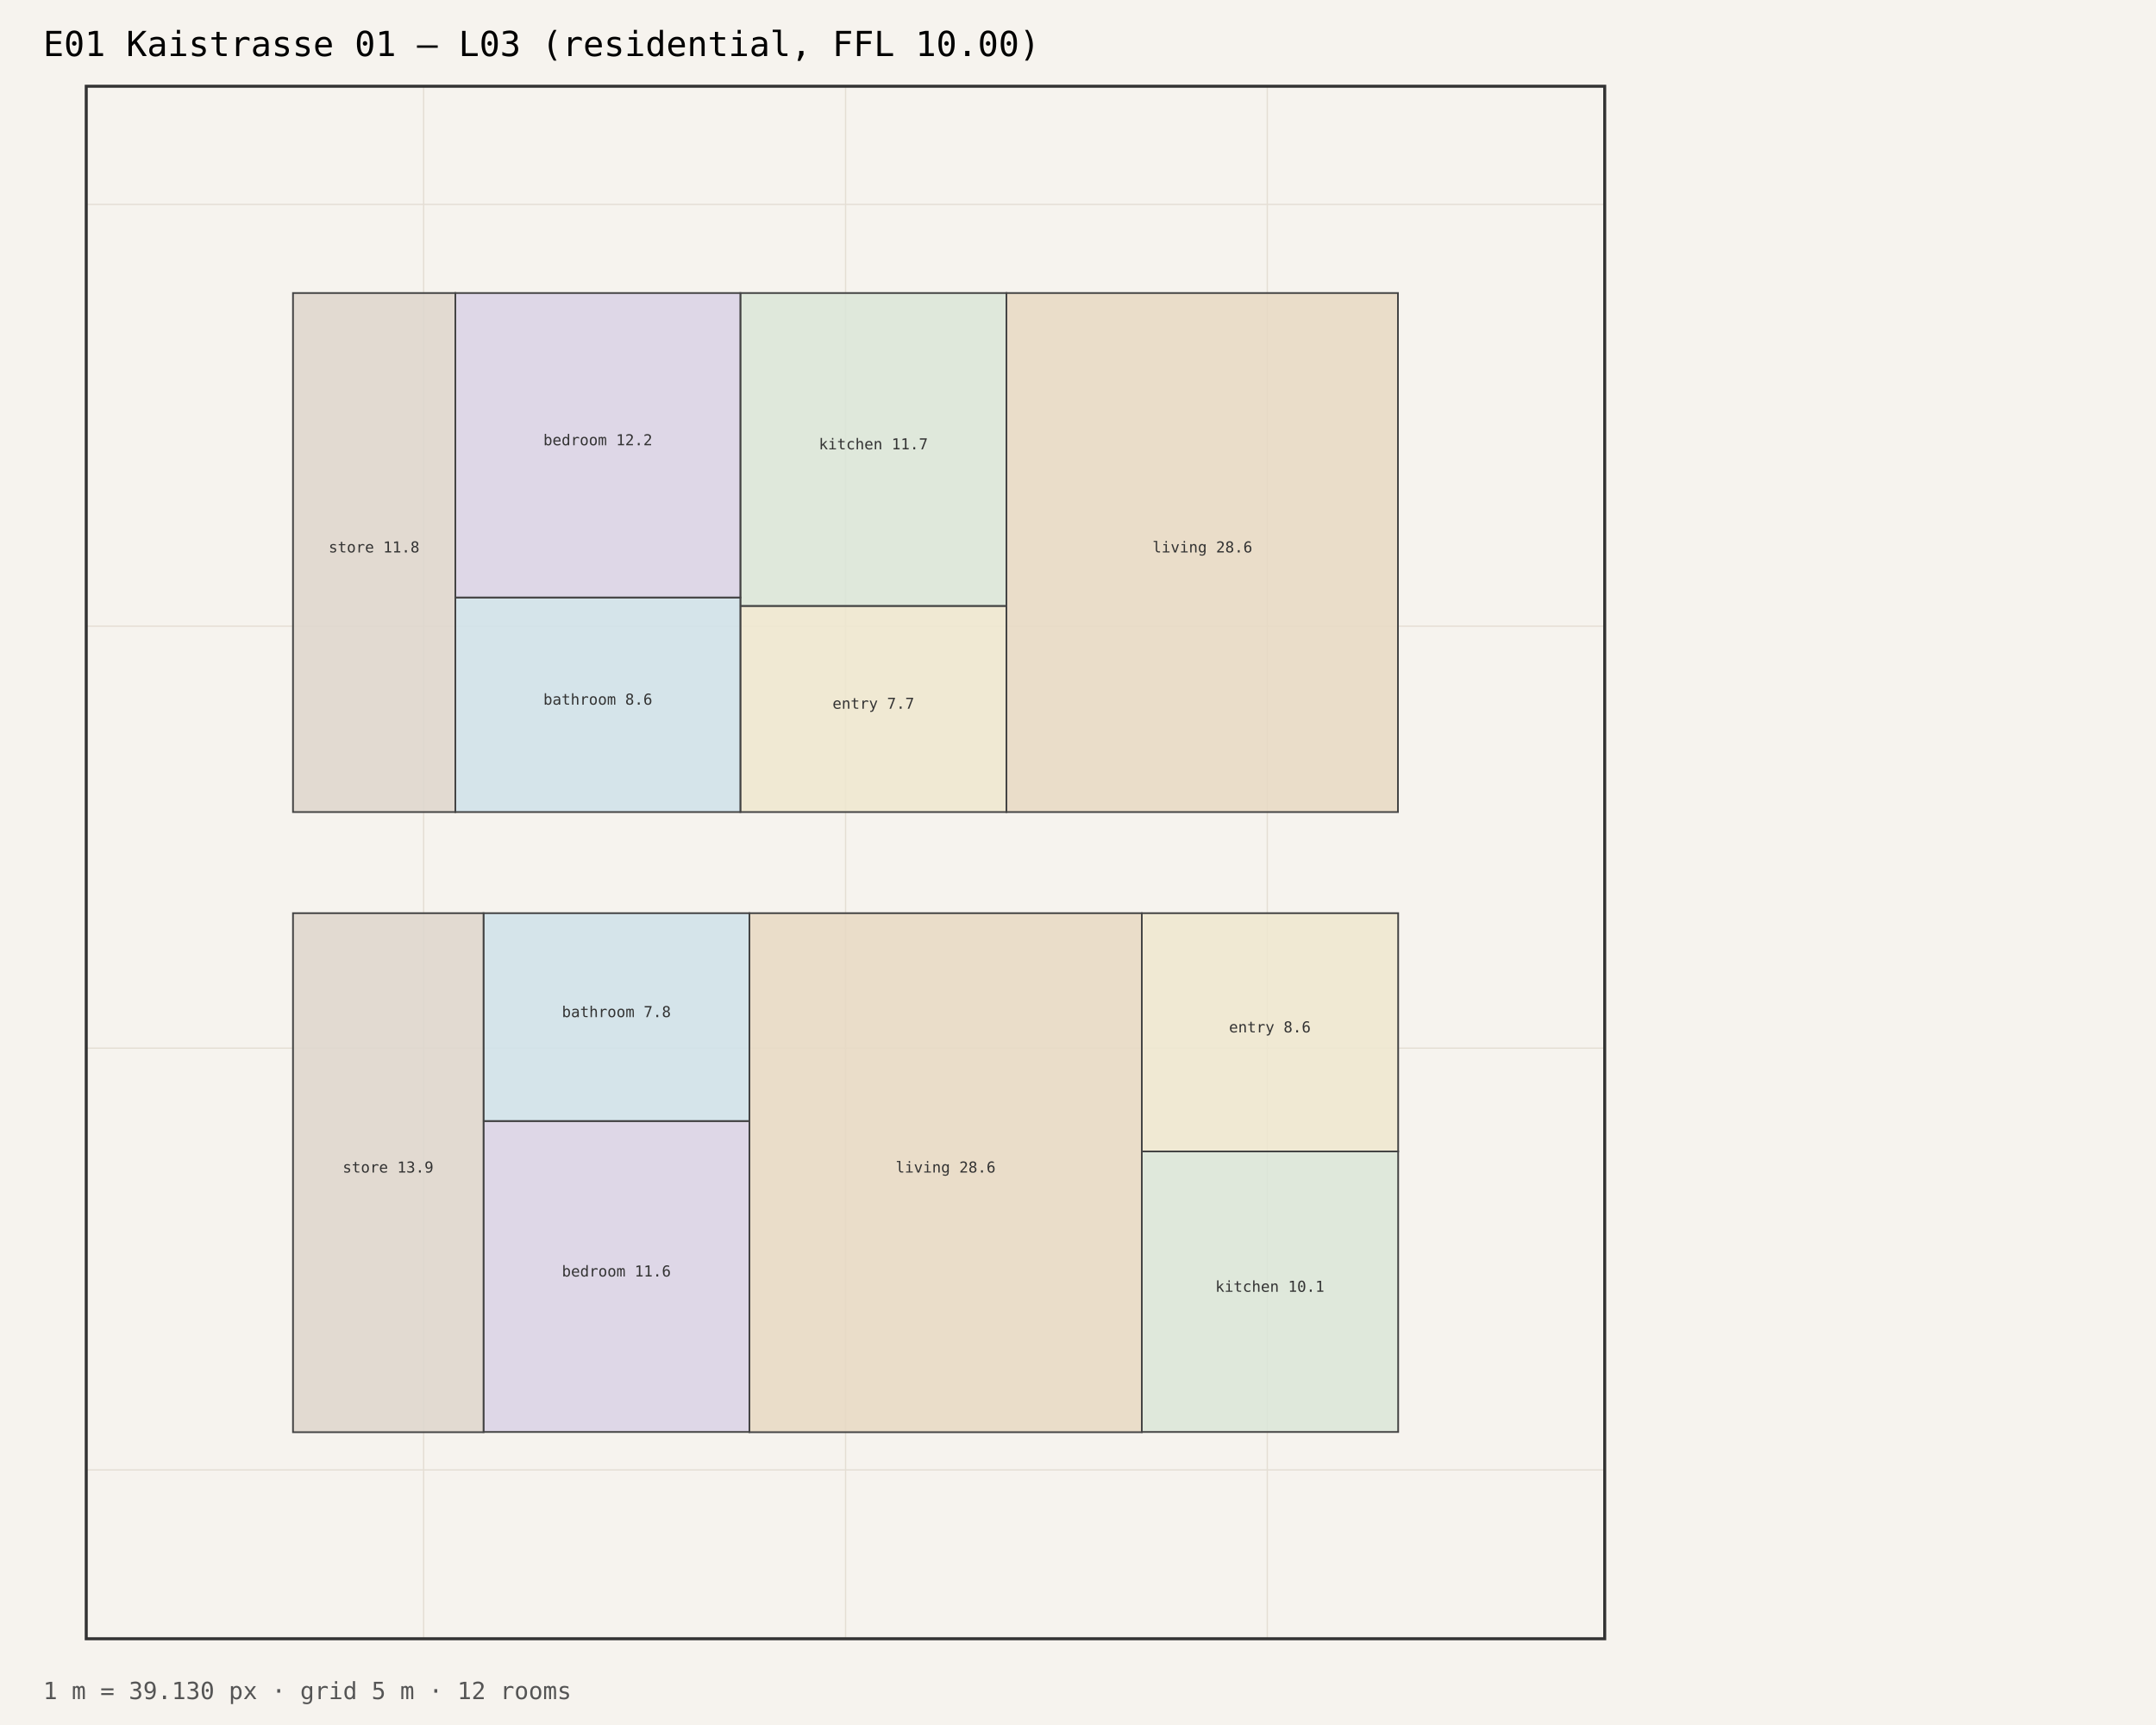
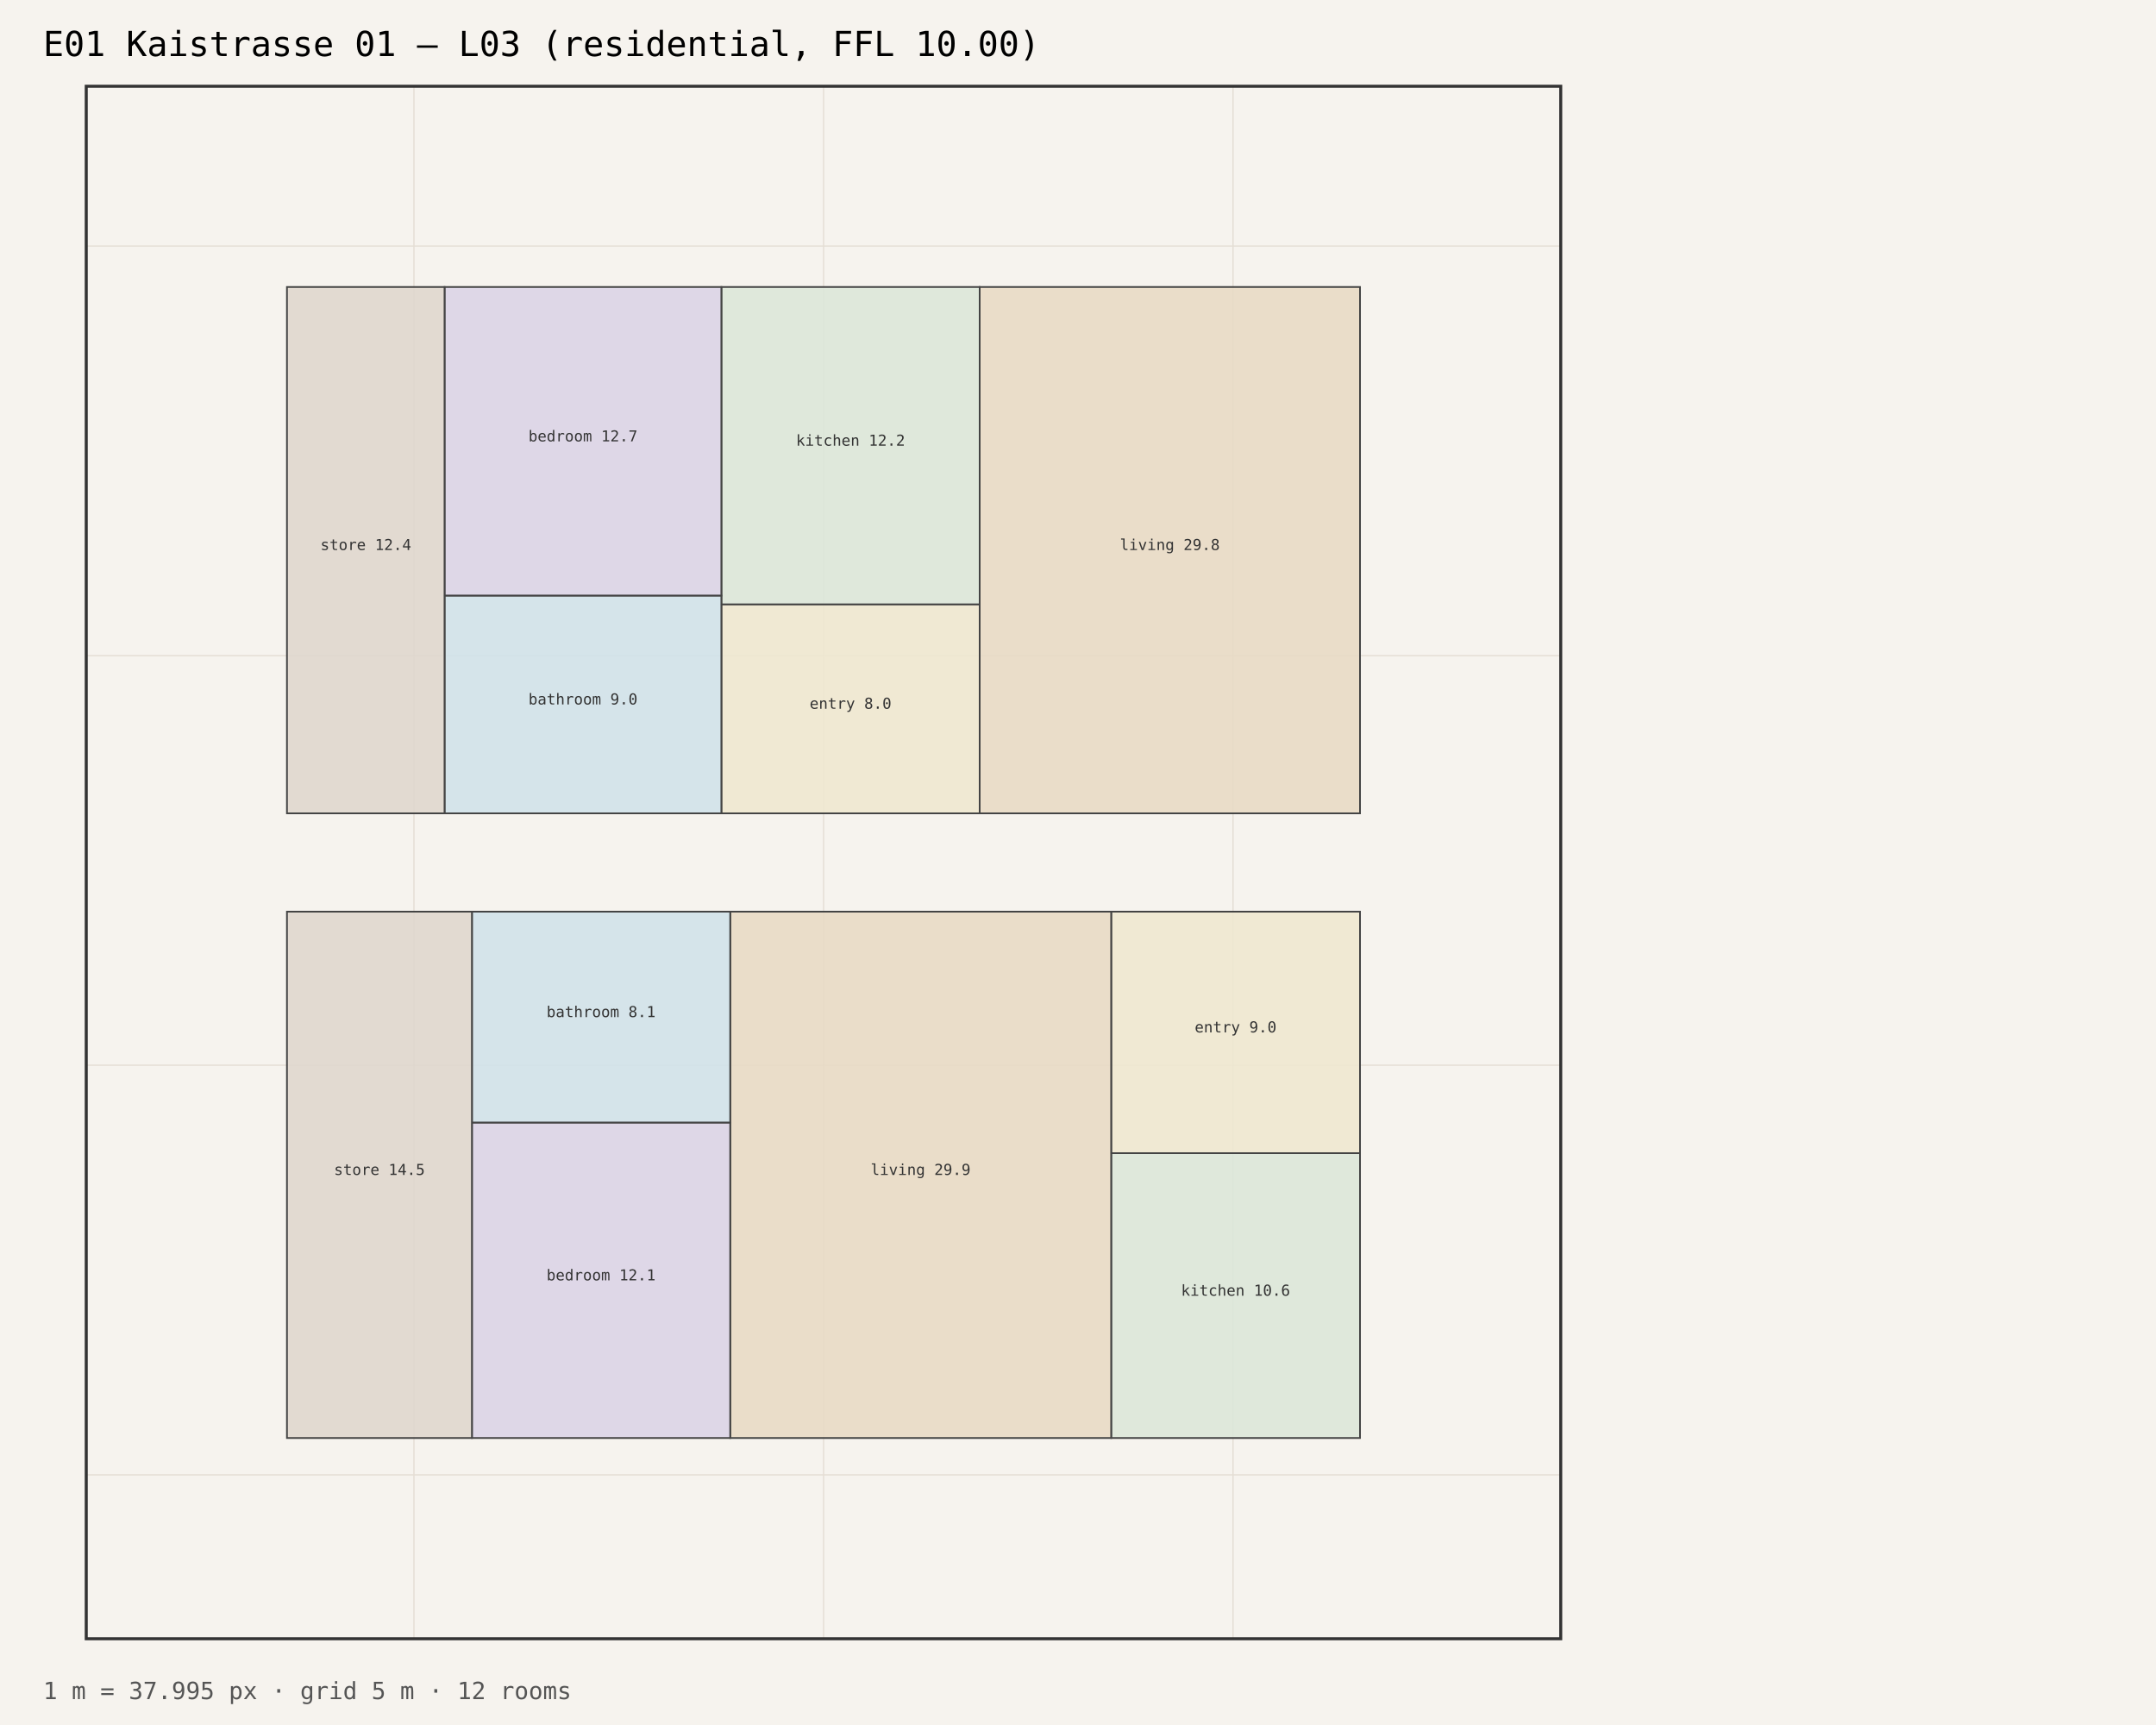
<svg xmlns="http://www.w3.org/2000/svg" width="1000" height="800" viewBox="0 0 1000 800">
  <rect width="1000" height="800" fill="#f6f3ee" />
  <text x="20" y="26" font-family="monospace" font-size="16">E01 Kaistrasse 01 — L03 (residential, FFL 10.00)</text>
-   <text x="20" y="788" font-family="monospace" font-size="11" fill="#555">1 m = 39.130 px · grid 5 m · 12 rooms</text>
-   <line x1="196.5" y1="760.0" x2="196.5" y2="40.0" stroke="#e4ded4" stroke-width="0.6" />
-   <line x1="392.2" y1="760.0" x2="392.2" y2="40.0" stroke="#e4ded4" stroke-width="0.6" />
-   <line x1="587.8" y1="760.0" x2="587.8" y2="40.0" stroke="#e4ded4" stroke-width="0.6" />
-   <line x1="40.0" y1="681.7" x2="744.3" y2="681.7" stroke="#e4ded4" stroke-width="0.6" />
-   <line x1="40.0" y1="486.1" x2="744.3" y2="486.1" stroke="#e4ded4" stroke-width="0.6" />
-   <line x1="40.0" y1="290.4" x2="744.3" y2="290.4" stroke="#e4ded4" stroke-width="0.6" />
-   <line x1="40.0" y1="94.8" x2="744.3" y2="94.8" stroke="#e4ded4" stroke-width="0.6" />
-   <rect x="40.0" y="40.0" width="704.3" height="720.0" fill="none" stroke="#333" stroke-width="1.4" />
-   <rect x="529.6" y="534.0" width="118.9" height="130.1" fill="#dbe6d8" stroke="#444" stroke-width="0.8" fill-opacity="0.85" />
-   <text x="589.0" y="599.1" font-family="monospace" font-size="7" text-anchor="middle" fill="#333">kitchen 10.1</text>
-   <rect x="529.6" y="423.5" width="118.9" height="110.5" fill="#efe7cf" stroke="#444" stroke-width="0.8" fill-opacity="0.85" />
-   <text x="589.0" y="478.8" font-family="monospace" font-size="7" text-anchor="middle" fill="#333">entry 8.6</text>
-   <rect x="347.6" y="423.5" width="182.0" height="240.7" fill="#e8d9c3" stroke="#444" stroke-width="0.8" fill-opacity="0.85" />
-   <text x="438.6" y="543.8" font-family="monospace" font-size="7" text-anchor="middle" fill="#333">living 28.6</text>
-   <rect x="224.2" y="519.9" width="123.4" height="144.2" fill="#d9d2e6" stroke="#444" stroke-width="0.8" fill-opacity="0.85" />
-   <text x="285.9" y="592.0" font-family="monospace" font-size="7" text-anchor="middle" fill="#333">bedroom 11.6</text>
-   <rect x="224.2" y="423.5" width="123.4" height="96.4" fill="#cfe2ea" stroke="#444" stroke-width="0.8" fill-opacity="0.85" />
-   <text x="285.9" y="471.7" font-family="monospace" font-size="7" text-anchor="middle" fill="#333">bathroom 7.8</text>
-   <rect x="135.9" y="423.5" width="88.4" height="240.7" fill="#ded6cc" stroke="#444" stroke-width="0.8" fill-opacity="0.85" />
-   <text x="180.0" y="543.8" font-family="monospace" font-size="7" text-anchor="middle" fill="#333">store 13.9</text>
-   <rect x="466.8" y="135.9" width="181.6" height="240.7" fill="#e8d9c3" stroke="#444" stroke-width="0.8" fill-opacity="0.85" />
-   <text x="557.7" y="256.2" font-family="monospace" font-size="7" text-anchor="middle" fill="#333">living 28.6</text>
-   <rect x="343.4" y="281.0" width="123.4" height="95.6" fill="#efe7cf" stroke="#444" stroke-width="0.8" fill-opacity="0.85" />
-   <text x="405.1" y="328.7" font-family="monospace" font-size="7" text-anchor="middle" fill="#333">entry 7.7</text>
-   <rect x="343.4" y="135.9" width="123.4" height="145.1" fill="#dbe6d8" stroke="#444" stroke-width="0.8" fill-opacity="0.85" />
-   <text x="405.1" y="208.4" font-family="monospace" font-size="7" text-anchor="middle" fill="#333">kitchen 11.7</text>
-   <rect x="211.2" y="277.1" width="132.2" height="99.5" fill="#cfe2ea" stroke="#444" stroke-width="0.8" fill-opacity="0.85" />
-   <text x="277.3" y="326.8" font-family="monospace" font-size="7" text-anchor="middle" fill="#333">bathroom 8.6</text>
-   <rect x="211.2" y="135.9" width="132.2" height="141.2" fill="#d9d2e6" stroke="#444" stroke-width="0.8" fill-opacity="0.85" />
-   <text x="277.3" y="206.5" font-family="monospace" font-size="7" text-anchor="middle" fill="#333">bedroom 12.2</text>
-   <rect x="135.9" y="135.9" width="75.3" height="240.7" fill="#ded6cc" stroke="#444" stroke-width="0.8" fill-opacity="0.85" />
-   <text x="173.5" y="256.2" font-family="monospace" font-size="7" text-anchor="middle" fill="#333">store 11.8</text>
+   <text x="20" y="788" font-family="monospace" font-size="11" fill="#555">1 m = 37.995 px · grid 5 m · 12 rooms</text>
+   <line x1="192.0" y1="760.0" x2="192.0" y2="40.0" stroke="#e4ded4" stroke-width="0.6" />
+   <line x1="382.0" y1="760.0" x2="382.0" y2="40.0" stroke="#e4ded4" stroke-width="0.6" />
+   <line x1="571.9" y1="760.0" x2="571.9" y2="40.0" stroke="#e4ded4" stroke-width="0.6" />
+   <line x1="40.0" y1="684.0" x2="723.9" y2="684.0" stroke="#e4ded4" stroke-width="0.6" />
+   <line x1="40.0" y1="494.0" x2="723.9" y2="494.0" stroke="#e4ded4" stroke-width="0.6" />
+   <line x1="40.0" y1="304.1" x2="723.9" y2="304.1" stroke="#e4ded4" stroke-width="0.6" />
+   <line x1="40.0" y1="114.1" x2="723.9" y2="114.1" stroke="#e4ded4" stroke-width="0.6" />
+   <rect x="40.0" y="40.0" width="683.9" height="720.0" fill="none" stroke="#333" stroke-width="1.4" />
+   <rect x="515.4" y="534.8" width="115.4" height="132.1" fill="#dbe6d8" stroke="#444" stroke-width="0.8" fill-opacity="0.85" />
+   <text x="573.1" y="600.9" font-family="monospace" font-size="7" text-anchor="middle" fill="#333">kitchen 10.6</text>
+   <rect x="515.4" y="422.8" width="115.4" height="112.0" fill="#efe7cf" stroke="#444" stroke-width="0.8" fill-opacity="0.85" />
+   <text x="573.1" y="478.8" font-family="monospace" font-size="7" text-anchor="middle" fill="#333">entry 9.0</text>
+   <rect x="338.7" y="422.8" width="176.7" height="244.1" fill="#e8d9c3" stroke="#444" stroke-width="0.8" fill-opacity="0.85" />
+   <text x="427.0" y="544.9" font-family="monospace" font-size="7" text-anchor="middle" fill="#333">living 29.9</text>
+   <rect x="218.9" y="520.6" width="119.8" height="146.3" fill="#d9d2e6" stroke="#444" stroke-width="0.8" fill-opacity="0.85" />
+   <text x="278.8" y="593.8" font-family="monospace" font-size="7" text-anchor="middle" fill="#333">bedroom 12.1</text>
+   <rect x="218.9" y="422.8" width="119.8" height="97.8" fill="#cfe2ea" stroke="#444" stroke-width="0.8" fill-opacity="0.85" />
+   <text x="278.8" y="471.7" font-family="monospace" font-size="7" text-anchor="middle" fill="#333">bathroom 8.1</text>
+   <rect x="133.1" y="422.8" width="85.8" height="244.1" fill="#ded6cc" stroke="#444" stroke-width="0.8" fill-opacity="0.85" />
+   <text x="176.0" y="544.9" font-family="monospace" font-size="7" text-anchor="middle" fill="#333">store 14.5</text>
+   <rect x="454.4" y="133.1" width="176.4" height="244.1" fill="#e8d9c3" stroke="#444" stroke-width="0.8" fill-opacity="0.85" />
+   <text x="542.6" y="255.1" font-family="monospace" font-size="7" text-anchor="middle" fill="#333">living 29.8</text>
+   <rect x="334.6" y="280.2" width="119.8" height="97.0" fill="#efe7cf" stroke="#444" stroke-width="0.8" fill-opacity="0.85" />
+   <text x="394.5" y="328.7" font-family="monospace" font-size="7" text-anchor="middle" fill="#333">entry 8.0</text>
+   <rect x="334.6" y="133.1" width="119.8" height="147.2" fill="#dbe6d8" stroke="#444" stroke-width="0.8" fill-opacity="0.85" />
+   <text x="394.5" y="206.7" font-family="monospace" font-size="7" text-anchor="middle" fill="#333">kitchen 12.2</text>
+   <rect x="206.2" y="276.2" width="128.4" height="101.0" fill="#cfe2ea" stroke="#444" stroke-width="0.8" fill-opacity="0.85" />
+   <text x="270.4" y="326.7" font-family="monospace" font-size="7" text-anchor="middle" fill="#333">bathroom 9.0</text>
+   <rect x="206.2" y="133.1" width="128.4" height="143.1" fill="#d9d2e6" stroke="#444" stroke-width="0.8" fill-opacity="0.85" />
+   <text x="270.4" y="204.7" font-family="monospace" font-size="7" text-anchor="middle" fill="#333">bedroom 12.7</text>
+   <rect x="133.1" y="133.1" width="73.1" height="244.1" fill="#ded6cc" stroke="#444" stroke-width="0.8" fill-opacity="0.85" />
+   <text x="169.7" y="255.1" font-family="monospace" font-size="7" text-anchor="middle" fill="#333">store 12.4</text>
</svg>
